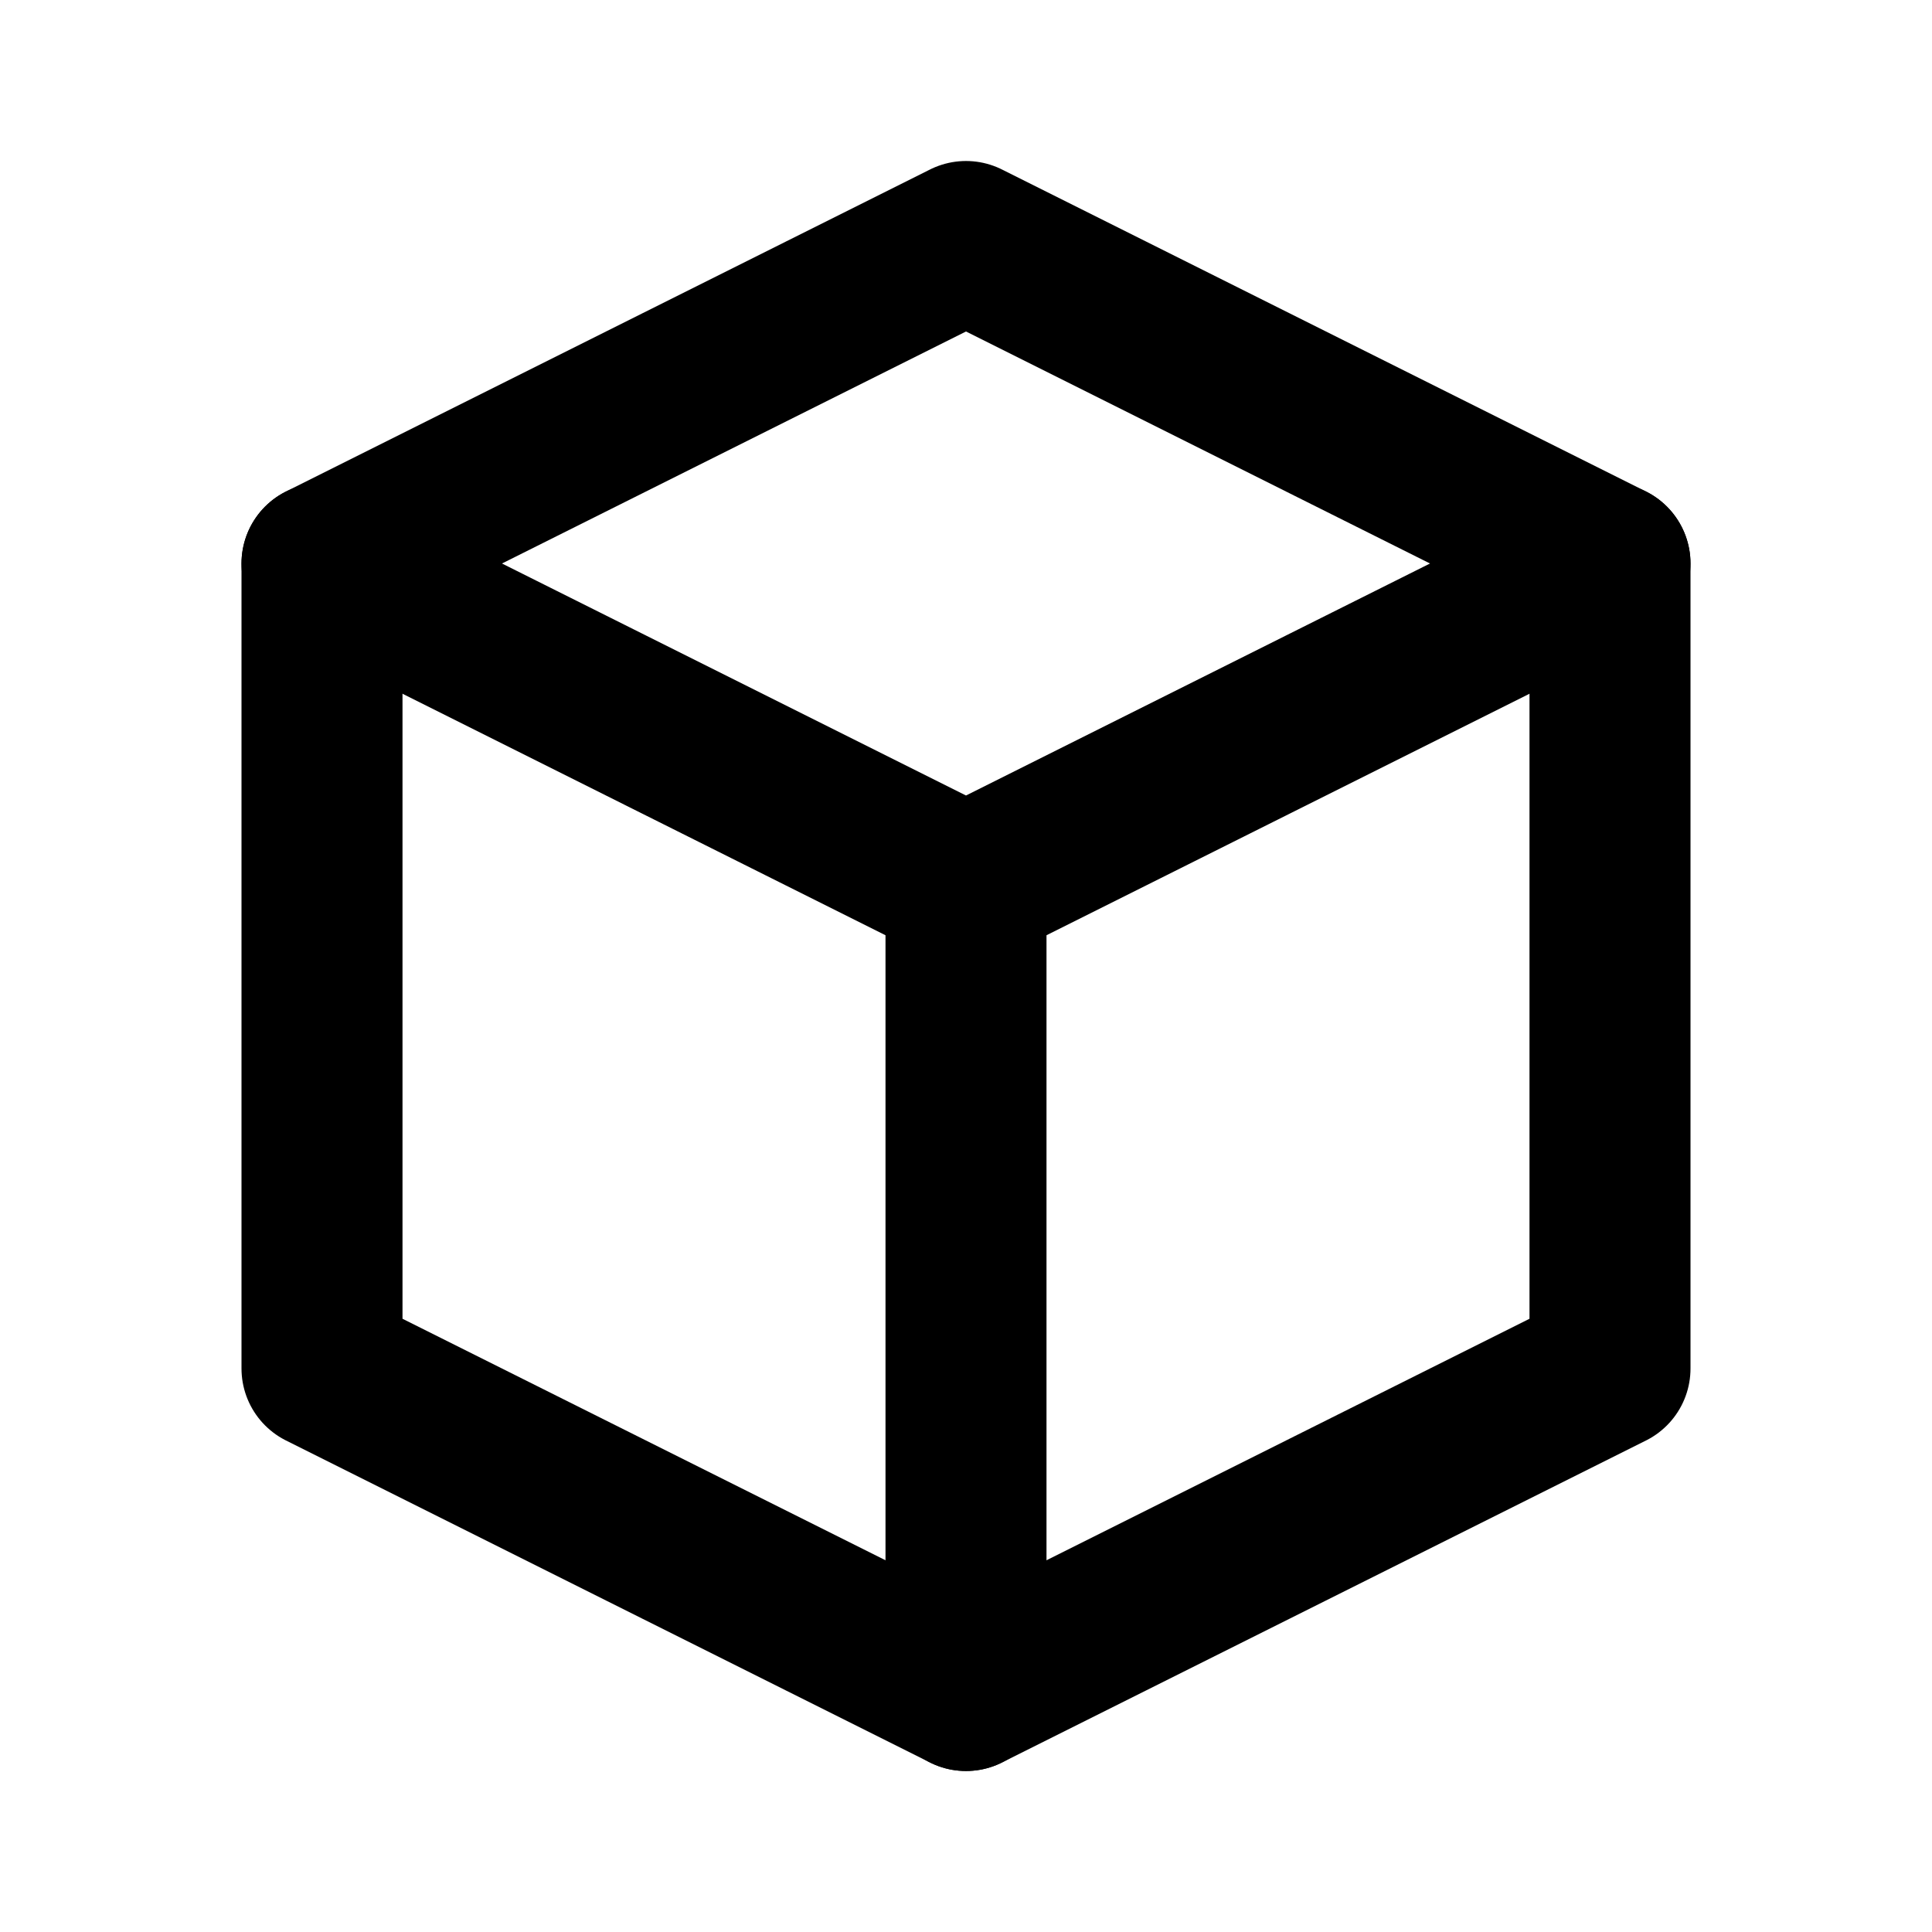
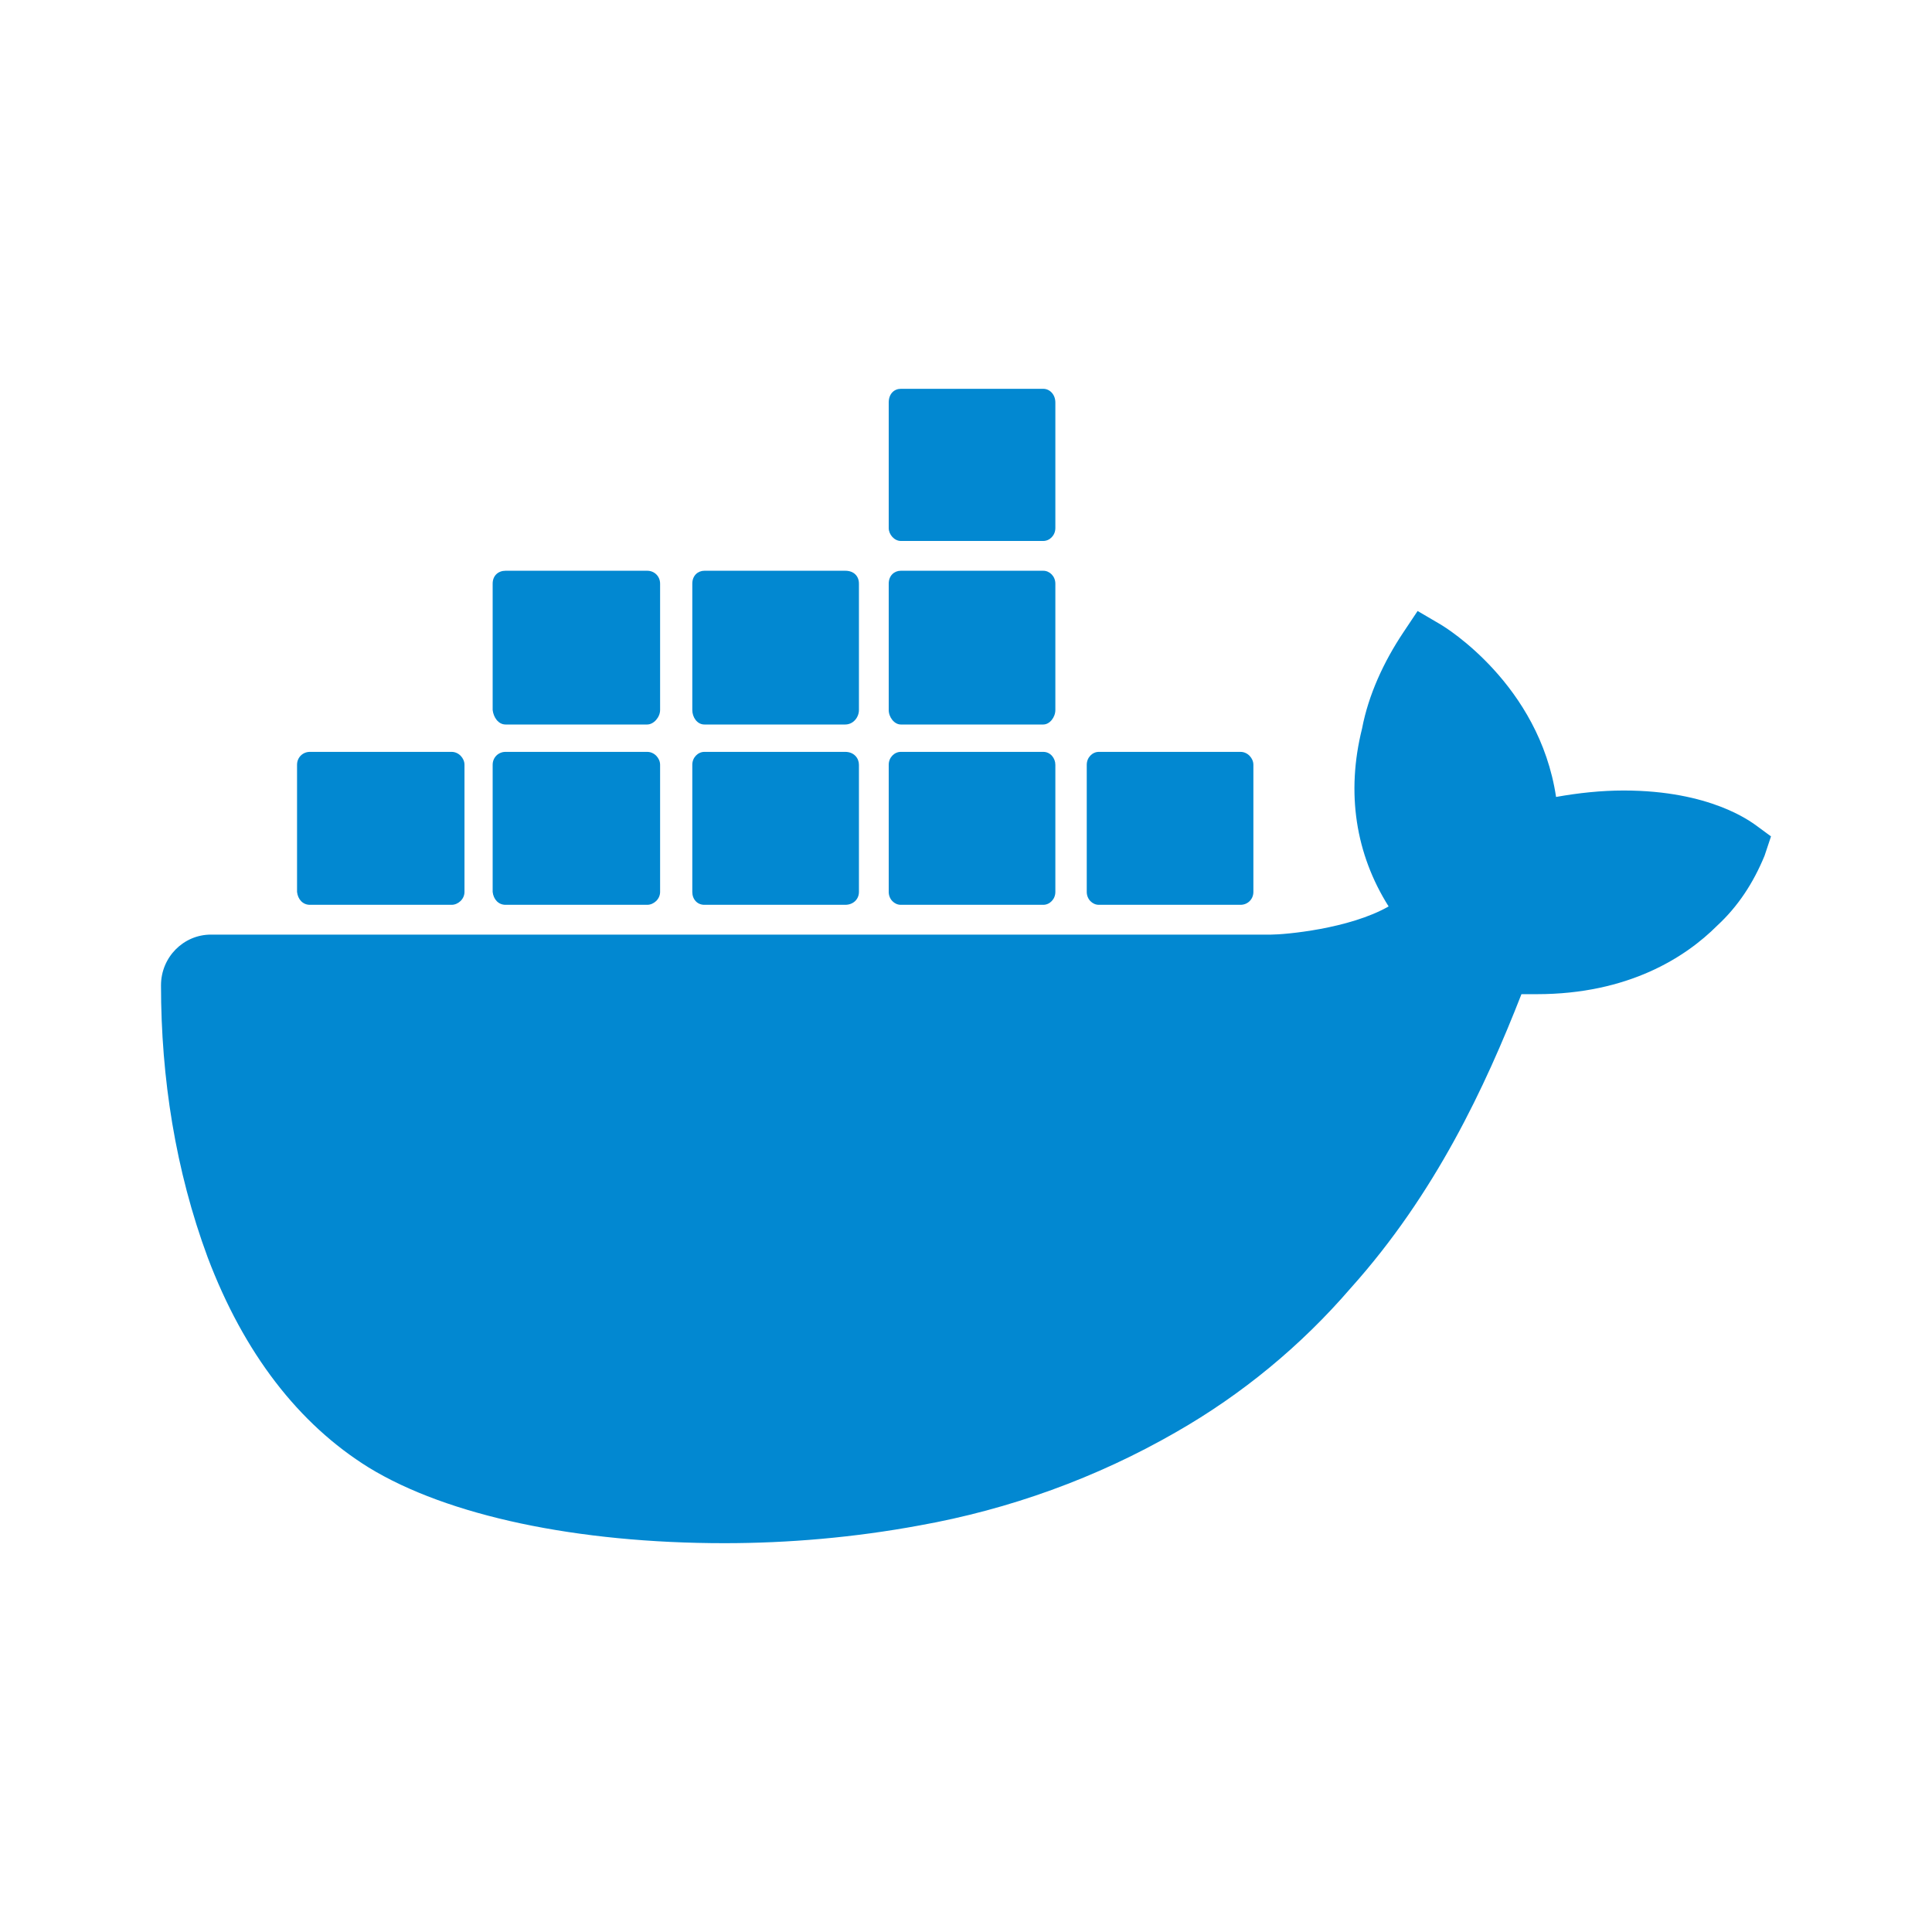
- <svg xmlns="http://www.w3.org/2000/svg" width="24" height="24" viewBox="0 0 24 24" fill="none" stroke="currentColor" stroke-width="2" stroke-linecap="round" stroke-linejoin="round">
-   <path d="M12 3 4 7v10l8 4 8-4V7z" />
-   <path d="M4 7l8 4 8-4M12 11v10" />
+ <svg xmlns="http://www.w3.org/2000/svg" viewBox="0 0 24 24">
+   <path fill="#0288d1" d="M21.81 10.25c-.06-.04-.56-.43-1.64-.43-.28 0-.56.03-.84.08-.21-1.4-1.38-2.11-1.43-2.14l-.29-.17-.18.27c-.24.36-.43.77-.51 1.19-.2.8-.08 1.56.33 2.21-.49.28-1.29.35-1.46.35H2.62c-.34 0-.62.28-.62.63 0 1.15.18 2.3.58 3.38.45 1.19 1.13 2.07 2 2.61.98.6 2.59.94 4.42.94.79 0 1.61-.07 2.42-.22 1.12-.2 2.2-.59 3.19-1.16A8.3 8.3 0 0 0 16.78 16c1.05-1.17 1.67-2.5 2.12-3.65h.19c1.14 0 1.85-.46 2.24-.85.26-.24.45-.53.59-.87l.08-.24zm-17.96.99h1.76c.08 0 .16-.07.16-.16V9.5c0-.08-.07-.16-.16-.16H3.85c-.09 0-.16.07-.16.16v1.58c.01.09.07.16.16.16m2.43 0h1.76c.08 0 .16-.07.16-.16V9.5c0-.08-.07-.16-.16-.16H6.28c-.09 0-.16.07-.16.16v1.58c.01.09.07.16.16.16m2.47 0h1.75c.1 0 .17-.07.17-.16V9.5c0-.08-.06-.16-.17-.16H8.75c-.08 0-.15.07-.15.16v1.58c0 .09.06.16.15.16m2.44 0h1.77c.08 0 .15-.07.15-.16V9.5c0-.08-.06-.16-.15-.16h-1.77c-.08 0-.15.07-.15.16v1.58c0 .09.07.16.15.16M6.28 9h1.76c.08 0 .16-.09.16-.18V7.25c0-.09-.07-.16-.16-.16H6.28c-.09 0-.16.06-.16.16v1.57c.01.09.07.18.16.18m2.47 0h1.75c.1 0 .17-.09.17-.18V7.25c0-.09-.06-.16-.17-.16H8.75c-.08 0-.15.06-.15.16v1.57c0 .09.06.18.15.18m2.44 0h1.77c.08 0 .15-.09.15-.18V7.25c0-.09-.07-.16-.15-.16h-1.77c-.08 0-.15.06-.15.16v1.57c0 .09.07.18.15.18m0-2.28h1.77c.08 0 .15-.07.15-.16V5c0-.1-.07-.17-.15-.17h-1.77c-.08 0-.15.06-.15.17v1.56c0 .08.07.16.15.16m2.46 4.52h1.76c.09 0 .16-.07.16-.16V9.5c0-.08-.07-.16-.16-.16h-1.76c-.08 0-.15.07-.15.16v1.58c0 .09.07.16.15.16" />
</svg>
